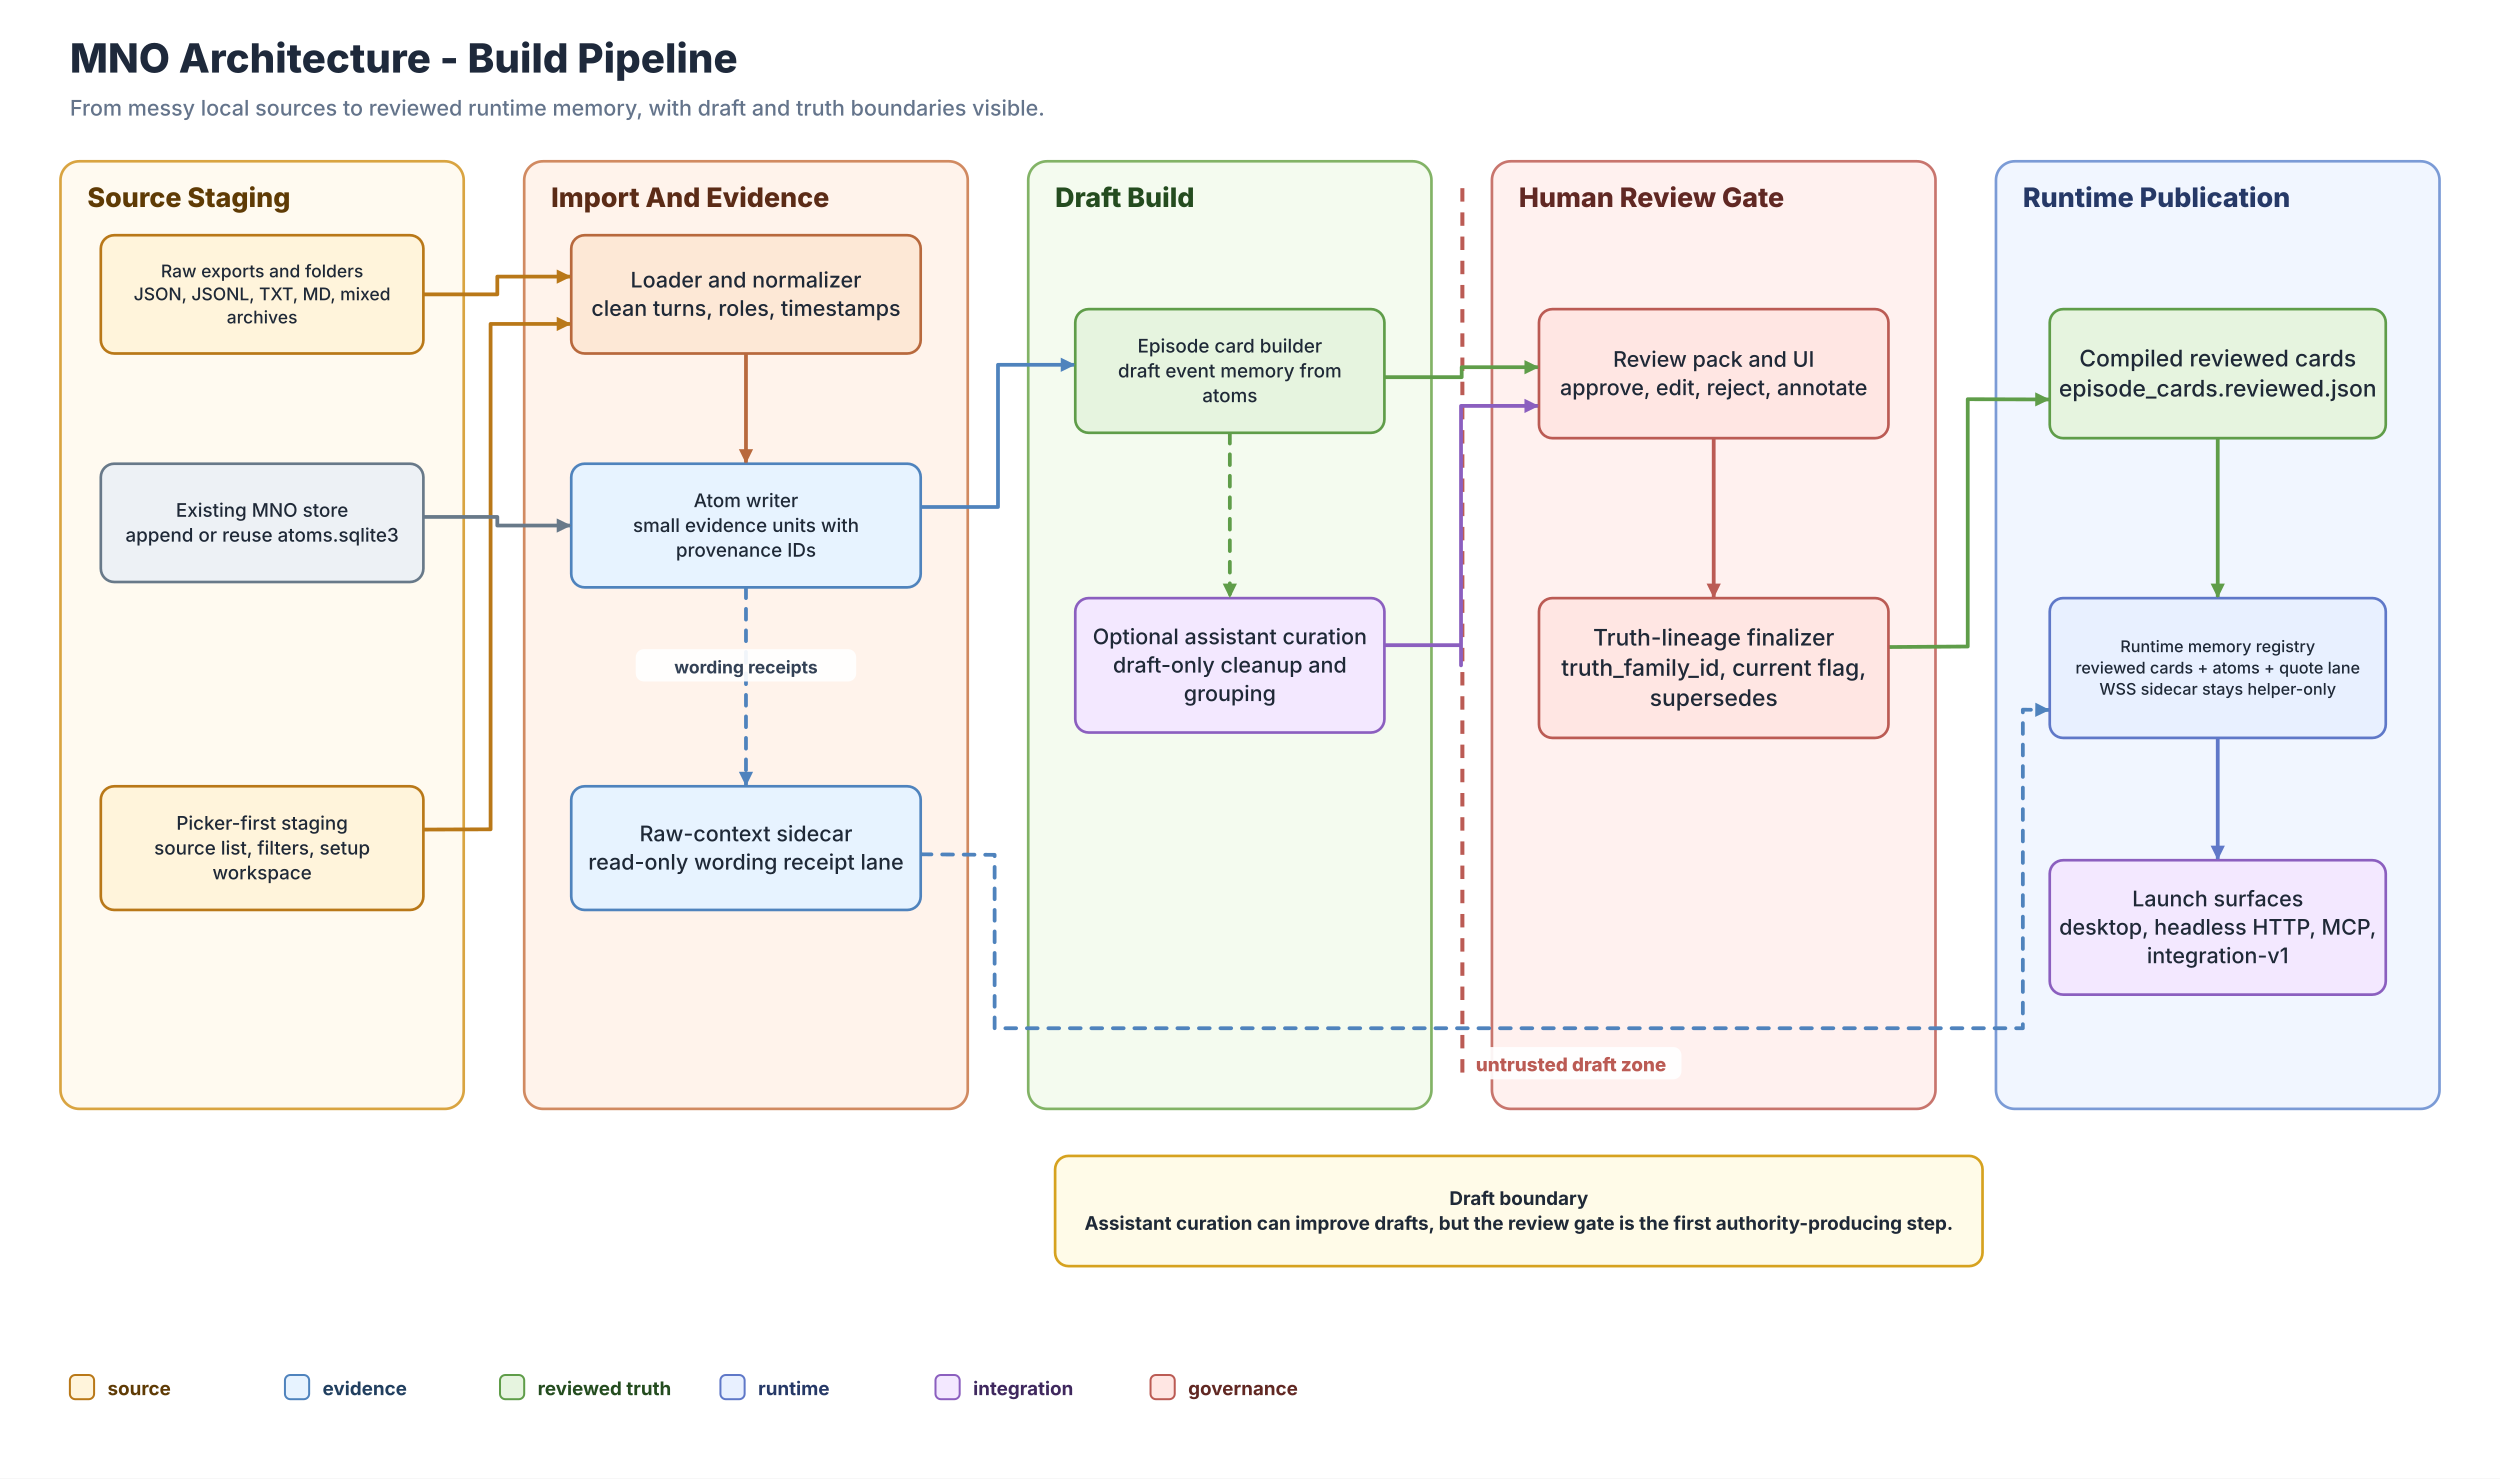
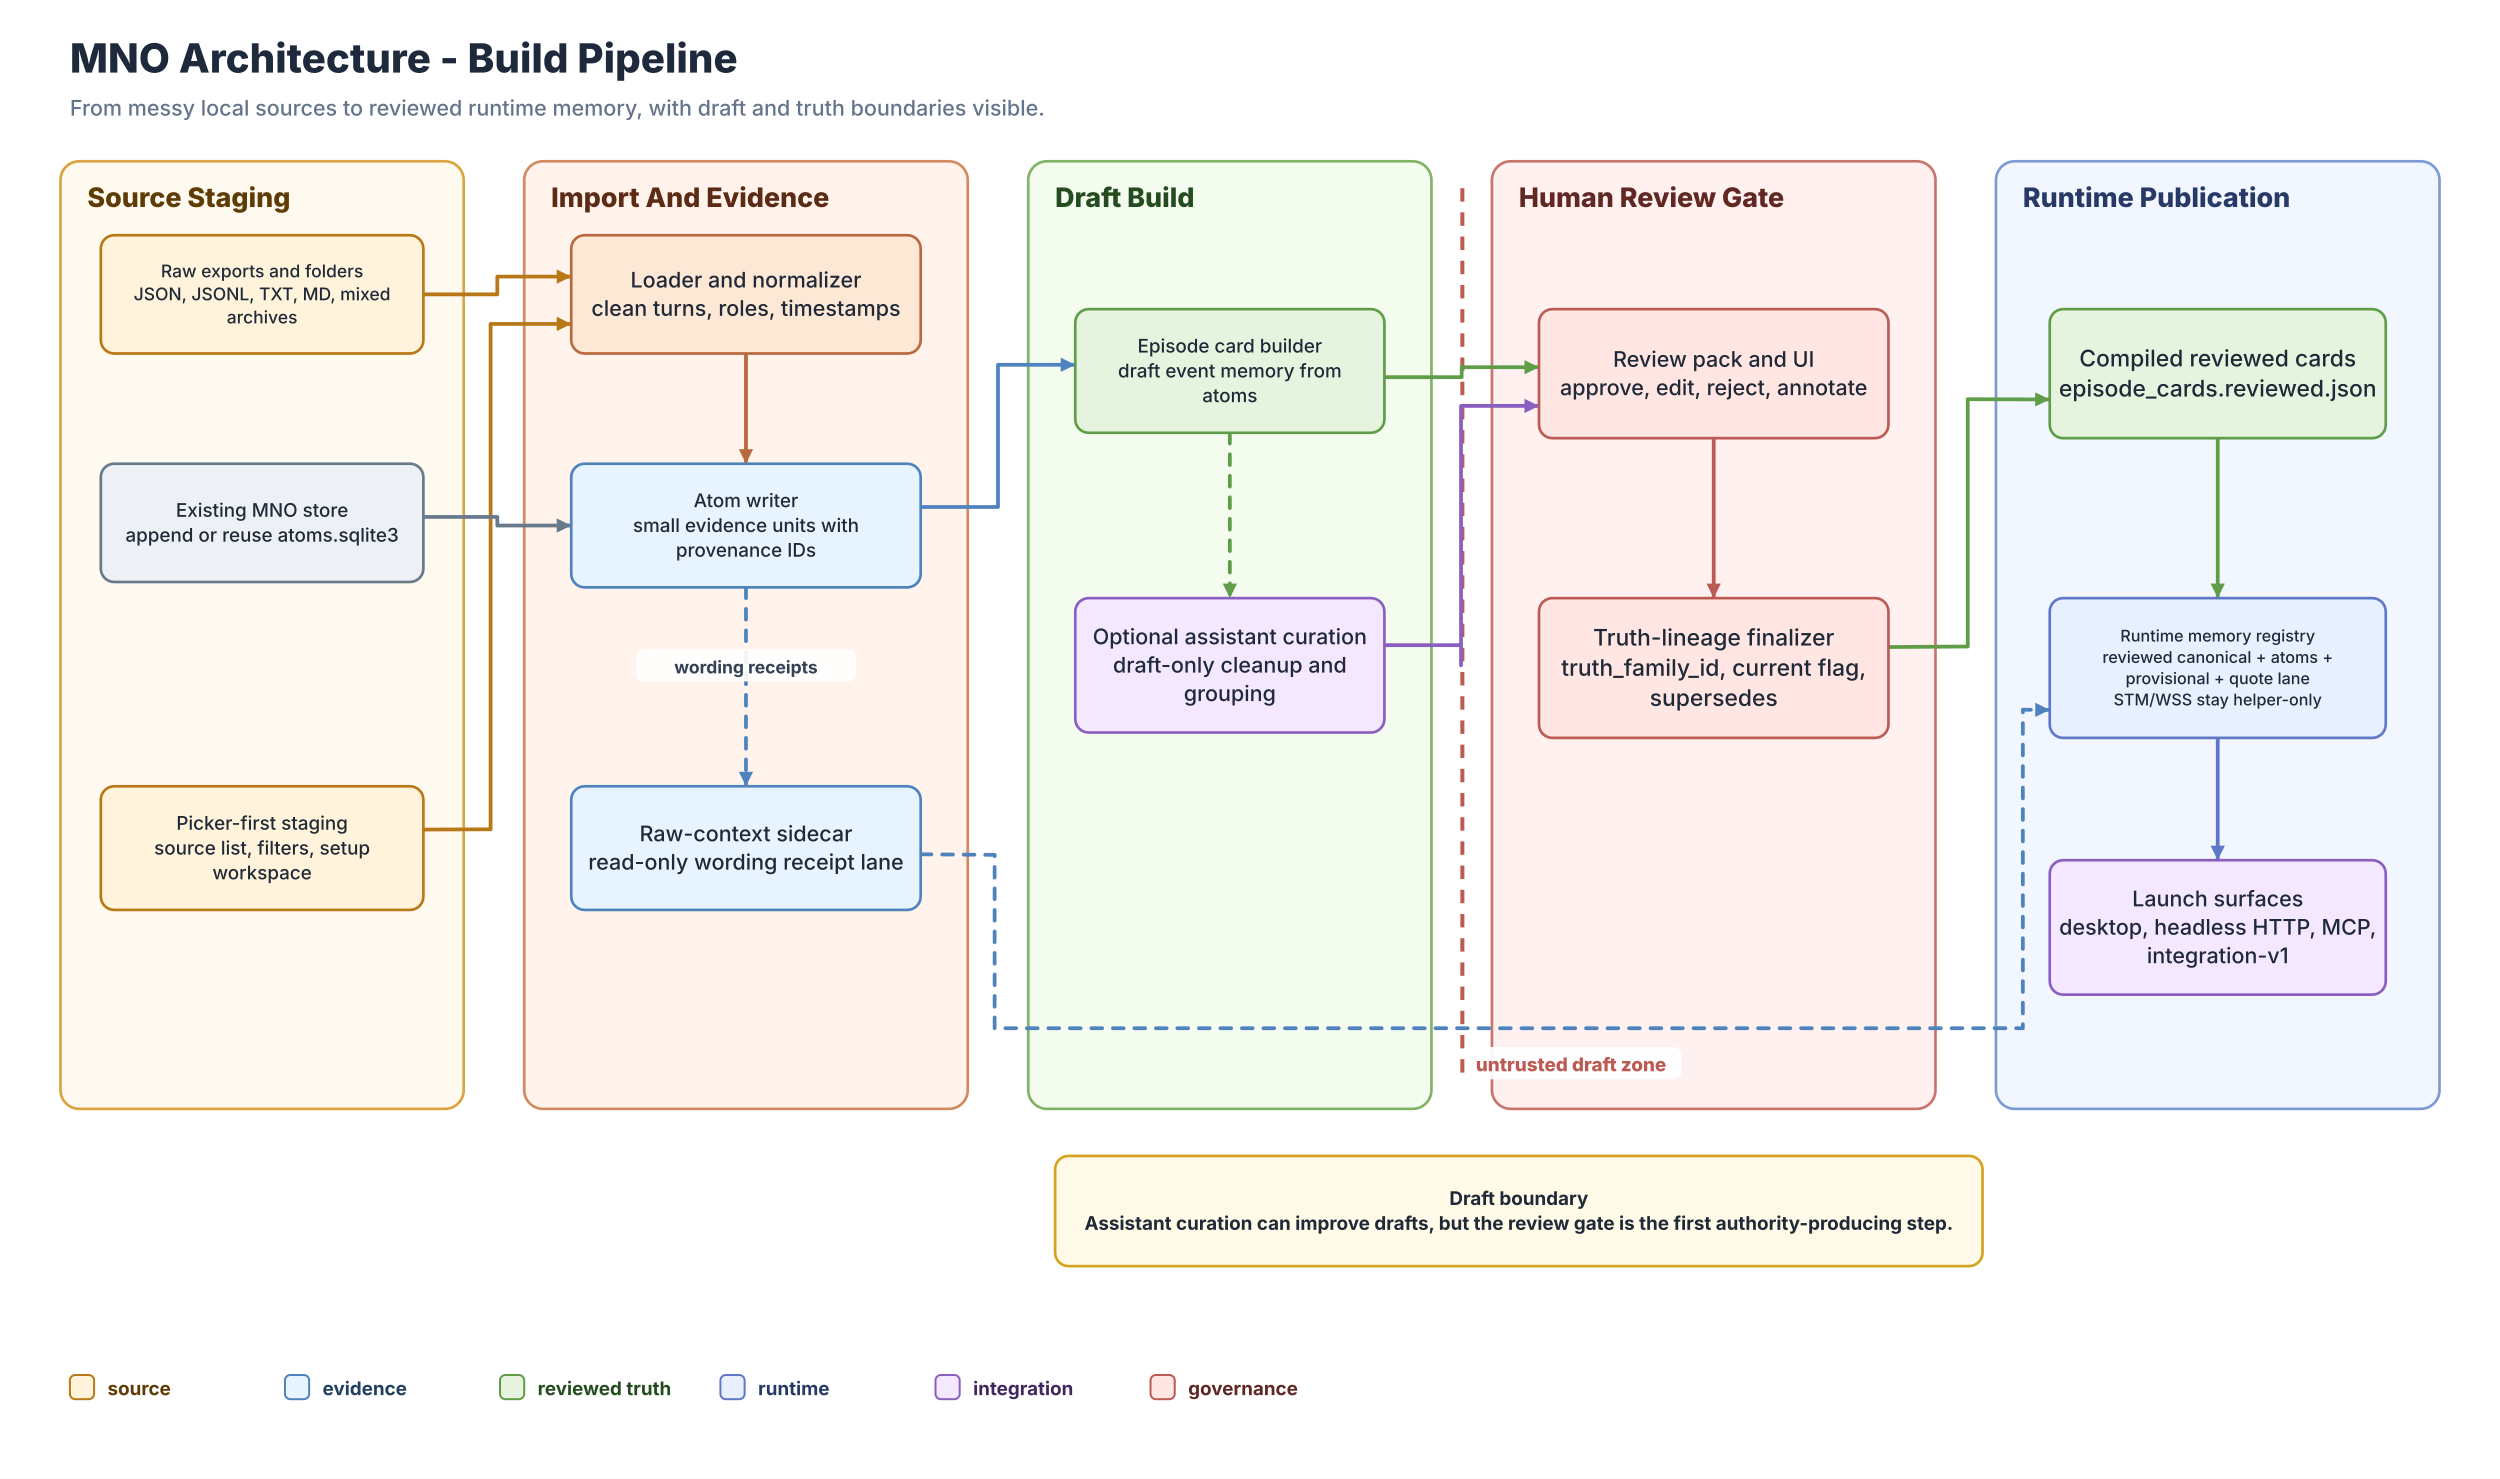
<svg xmlns="http://www.w3.org/2000/svg" width="1860" height="1100" viewBox="0 0 1860 1100" role="img" aria-label="MNO Architecture - Build Pipeline">
  <rect width="100%" height="100%" fill="#ffffff" />
  <text x="52" y="54" font-family="Segoe UI, Inter, Arial, sans-serif" font-size="30" font-weight="800" fill="#1e293b">MNO Architecture - Build Pipeline</text>
  <text x="52" y="86" font-family="Segoe UI, Inter, Arial, sans-serif" font-size="16" font-weight="500" fill="#64748b">From messy local sources to reviewed runtime memory, with draft and truth boundaries visible.</text>
  <rect x="45" y="120" width="300" height="705" rx="14" fill="#fffaf0" stroke="#d9a441" stroke-width="2" />
  <text x="65.0" y="154.0" font-family="Segoe UI, Inter, Arial, sans-serif" font-size="20" font-weight="800" fill="#5f3b05">Source Staging</text>
  <rect x="390" y="120" width="330" height="705" rx="14" fill="#fff3eb" stroke="#d18a61" stroke-width="2" />
  <text x="410.0" y="154.0" font-family="Segoe UI, Inter, Arial, sans-serif" font-size="20" font-weight="800" fill="#5b2b16">Import And Evidence</text>
  <rect x="765" y="120" width="300" height="705" rx="14" fill="#f4fbef" stroke="#82b366" stroke-width="2" />
  <text x="785.0" y="154.0" font-family="Segoe UI, Inter, Arial, sans-serif" font-size="20" font-weight="800" fill="#244c1f">Draft Build</text>
  <rect x="1110" y="120" width="330" height="705" rx="14" fill="#fff1ef" stroke="#c8756d" stroke-width="2" />
  <text x="1130.0" y="154.0" font-family="Segoe UI, Inter, Arial, sans-serif" font-size="20" font-weight="800" fill="#612823">Human Review Gate</text>
  <rect x="1485" y="120" width="330" height="705" rx="14" fill="#f1f6ff" stroke="#7b9bd6" stroke-width="2" />
  <text x="1505.0" y="154.0" font-family="Segoe UI, Inter, Arial, sans-serif" font-size="20" font-weight="800" fill="#263967">Runtime Publication</text>
  <line x1="1088.0" y1="140.0" x2="1088.0" y2="805.0" stroke="#bb5b54" stroke-width="3" stroke-dasharray="10 8" />
  <rect x="1093.0" y="779.0" width="158" height="24" rx="6" fill="#ffffff" fill-opacity="0.92" />
  <text x="1098.0" y="797.0" font-family="Segoe UI, Inter, Arial, sans-serif" font-size="14" font-weight="800" fill="#bb5b54">untrusted draft zone</text>
  <polyline points="315.0,219.0 370.0,219.0 370.0,205.8 425.0,205.8" fill="none" stroke="#b97818" stroke-width="2.8" stroke-linecap="round" stroke-linejoin="round" />
  <polyline points="315.0,617.2 365.0,617.0 365.0,241.0 425.0,241.0" fill="none" stroke="#b97818" stroke-width="2.8" stroke-linecap="round" stroke-linejoin="round" />
  <polyline points="555.0,263.0 555.0,345.0" fill="none" stroke="#b8693d" stroke-width="2.8" stroke-linecap="round" stroke-linejoin="round" />
  <polyline points="315.0,384.6 370.0,384.6 370.0,391.0 425.0,391.0" fill="none" stroke="#687989" stroke-width="2.8" stroke-linecap="round" stroke-linejoin="round" />
  <polyline points="555.0,437.0 555.0,585.0" fill="none" stroke="#4f83bd" stroke-width="2.8" stroke-linecap="round" stroke-linejoin="round" stroke-dasharray="8 8" />
  <rect x="473.0" y="483.0" width="164" height="24" rx="6" fill="#ffffff" fill-opacity="0.92" />
  <text x="555.0" y="501.0" text-anchor="middle" font-family="Segoe UI, Inter, Arial, sans-serif" font-size="13" font-weight="700" fill="#334155">wording receipts</text>
  <polyline points="685.0,377.2 742.5,377.2 742.5,271.4 800.0,271.4" fill="none" stroke="#4f83bd" stroke-width="2.8" stroke-linecap="round" stroke-linejoin="round" />
  <polyline points="915.0,322.0 915.0,445.0" fill="none" stroke="#5f9d49" stroke-width="2.8" stroke-linecap="round" stroke-linejoin="round" stroke-dasharray="8 8" />
  <polyline points="1030.0,280.6 1087.5,280.6 1087.5,273.2 1145.0,273.2" fill="none" stroke="#5f9d49" stroke-width="2.8" stroke-linecap="round" stroke-linejoin="round" />
  <polyline points="1030.0,480.0 1087.0,480.0 1087.0,495.0 1087.0,302.0 1145.0,302.0" fill="none" stroke="#8b5fbf" stroke-width="2.8" stroke-linecap="round" stroke-linejoin="round" />
  <polyline points="1275.0,326.0 1275.0,445.0" fill="none" stroke="#bb5b54" stroke-width="2.8" stroke-linecap="round" stroke-linejoin="round" />
  <polyline points="1405.0,481.4 1464.0,481.0 1464.0,297.0 1525.0,297.2" fill="none" stroke="#5f9d49" stroke-width="2.8" stroke-linecap="round" stroke-linejoin="round" />
  <polyline points="1650.0,326.0 1650.0,445.0" fill="none" stroke="#5f9d49" stroke-width="2.8" stroke-linecap="round" stroke-linejoin="round" />
  <polyline points="685.0,635.6 740.0,636.0 740.0,765.0 1505.0,765.0 1505.0,528.0 1525.0,528.2" fill="none" stroke="#4f83bd" stroke-width="2.8" stroke-linecap="round" stroke-linejoin="round" stroke-dasharray="8 8" />
  <polyline points="1650.0,549.0 1650.0,640.0" fill="none" stroke="#5f78c8" stroke-width="2.8" stroke-linecap="round" stroke-linejoin="round" />
  <rect x="75" y="175" width="240" height="88" rx="10" fill="#fff4db" stroke="#b97818" stroke-width="2" />
  <g class="node-label">
    <text x="195.0" y="206.3" text-anchor="middle" font-family="Segoe UI, Inter, Arial, sans-serif" font-size="13" font-weight="500" fill="#1f2937">Raw exports and folders</text>
    <text x="195.0" y="223.4" text-anchor="middle" font-family="Segoe UI, Inter, Arial, sans-serif" font-size="13" font-weight="500" fill="#1f2937">JSON, JSONL, TXT, MD, mixed</text>
    <text x="195.0" y="240.6" text-anchor="middle" font-family="Segoe UI, Inter, Arial, sans-serif" font-size="13" font-weight="500" fill="#1f2937">archives</text>
  </g>
  <rect x="75" y="345" width="240" height="88" rx="10" fill="#edf1f5" stroke="#687989" stroke-width="2" />
  <g class="node-label">
    <text x="195.0" y="384.5" text-anchor="middle" font-family="Segoe UI, Inter, Arial, sans-serif" font-size="14" font-weight="500" fill="#1f2937">Existing MNO store</text>
    <text x="195.0" y="403.0" text-anchor="middle" font-family="Segoe UI, Inter, Arial, sans-serif" font-size="14" font-weight="500" fill="#1f2937">append or reuse atoms.sqlite3</text>
  </g>
  <rect x="75" y="585" width="240" height="92" rx="10" fill="#fff4db" stroke="#b97818" stroke-width="2" />
  <g class="node-label">
    <text x="195.0" y="617.3" text-anchor="middle" font-family="Segoe UI, Inter, Arial, sans-serif" font-size="14" font-weight="500" fill="#1f2937">Picker-first staging</text>
    <text x="195.0" y="635.8" text-anchor="middle" font-family="Segoe UI, Inter, Arial, sans-serif" font-size="14" font-weight="500" fill="#1f2937">source list, filters, setup</text>
    <text x="195.0" y="654.2" text-anchor="middle" font-family="Segoe UI, Inter, Arial, sans-serif" font-size="14" font-weight="500" fill="#1f2937">workspace</text>
  </g>
  <rect x="425" y="175" width="260" height="88" rx="10" fill="#fde8d6" stroke="#b8693d" stroke-width="2" />
  <g class="node-label">
    <text x="555.0" y="213.9" text-anchor="middle" font-family="Segoe UI, Inter, Arial, sans-serif" font-size="16" font-weight="500" fill="#1f2937">Loader and normalizer</text>
    <text x="555.0" y="235.0" text-anchor="middle" font-family="Segoe UI, Inter, Arial, sans-serif" font-size="16" font-weight="500" fill="#1f2937">clean turns, roles, timestamps</text>
  </g>
  <rect x="425" y="345" width="260" height="92" rx="10" fill="#e7f3ff" stroke="#4f83bd" stroke-width="2" />
  <g class="node-label">
    <text x="555.0" y="377.3" text-anchor="middle" font-family="Segoe UI, Inter, Arial, sans-serif" font-size="14" font-weight="500" fill="#1f2937">Atom writer</text>
    <text x="555.0" y="395.8" text-anchor="middle" font-family="Segoe UI, Inter, Arial, sans-serif" font-size="14" font-weight="500" fill="#1f2937">small evidence units with</text>
    <text x="555.0" y="414.2" text-anchor="middle" font-family="Segoe UI, Inter, Arial, sans-serif" font-size="14" font-weight="500" fill="#1f2937">provenance IDs</text>
  </g>
  <rect x="425" y="585" width="260" height="92" rx="10" fill="#e7f3ff" stroke="#4f83bd" stroke-width="2" />
  <g class="node-label">
    <text x="555.0" y="625.9" text-anchor="middle" font-family="Segoe UI, Inter, Arial, sans-serif" font-size="16" font-weight="500" fill="#1f2937">Raw-context sidecar</text>
    <text x="555.0" y="647.0" text-anchor="middle" font-family="Segoe UI, Inter, Arial, sans-serif" font-size="16" font-weight="500" fill="#1f2937">read-only wording receipt lane</text>
  </g>
  <rect x="800" y="230" width="230" height="92" rx="10" fill="#e6f4df" stroke="#5f9d49" stroke-width="2" />
  <g class="node-label">
    <text x="915.0" y="262.3" text-anchor="middle" font-family="Segoe UI, Inter, Arial, sans-serif" font-size="14" font-weight="500" fill="#1f2937">Episode card builder</text>
    <text x="915.0" y="280.8" text-anchor="middle" font-family="Segoe UI, Inter, Arial, sans-serif" font-size="14" font-weight="500" fill="#1f2937">draft event memory from</text>
    <text x="915.0" y="299.2" text-anchor="middle" font-family="Segoe UI, Inter, Arial, sans-serif" font-size="14" font-weight="500" fill="#1f2937">atoms</text>
  </g>
  <rect x="800" y="445" width="230" height="100" rx="10" fill="#f3e8ff" stroke="#8b5fbf" stroke-width="2" />
  <g class="node-label">
    <text x="915.0" y="479.3" text-anchor="middle" font-family="Segoe UI, Inter, Arial, sans-serif" font-size="16" font-weight="500" fill="#1f2937">Optional assistant curation</text>
    <text x="915.0" y="500.4" text-anchor="middle" font-family="Segoe UI, Inter, Arial, sans-serif" font-size="16" font-weight="500" fill="#1f2937">draft-only cleanup and</text>
    <text x="915.0" y="521.6" text-anchor="middle" font-family="Segoe UI, Inter, Arial, sans-serif" font-size="16" font-weight="500" fill="#1f2937">grouping</text>
  </g>
  <rect x="1145" y="230" width="260" height="96" rx="10" fill="#ffe6e3" stroke="#bb5b54" stroke-width="2" />
  <g class="node-label">
    <text x="1275.0" y="272.9" text-anchor="middle" font-family="Segoe UI, Inter, Arial, sans-serif" font-size="16" font-weight="500" fill="#1f2937">Review pack and UI</text>
    <text x="1275.0" y="294.0" text-anchor="middle" font-family="Segoe UI, Inter, Arial, sans-serif" font-size="16" font-weight="500" fill="#1f2937">approve, edit, reject, annotate</text>
  </g>
  <rect x="1145" y="445" width="260" height="104" rx="10" fill="#ffe6e3" stroke="#bb5b54" stroke-width="2" />
  <g class="node-label">
    <text x="1275.0" y="480.3" text-anchor="middle" font-family="Segoe UI, Inter, Arial, sans-serif" font-size="17" font-weight="500" fill="#1f2937">Truth-lineage finalizer</text>
    <text x="1275.0" y="502.8" text-anchor="middle" font-family="Segoe UI, Inter, Arial, sans-serif" font-size="17" font-weight="500" fill="#1f2937">truth_family_id, current flag,</text>
    <text x="1275.0" y="525.2" text-anchor="middle" font-family="Segoe UI, Inter, Arial, sans-serif" font-size="17" font-weight="500" fill="#1f2937">supersedes</text>
  </g>
  <rect x="1525" y="230" width="250" height="96" rx="10" fill="#e6f4df" stroke="#5f9d49" stroke-width="2" />
  <g class="node-label">
    <text x="1650.0" y="272.6" text-anchor="middle" font-family="Segoe UI, Inter, Arial, sans-serif" font-size="17" font-weight="500" fill="#1f2937">Compiled reviewed cards</text>
    <text x="1650.0" y="295.0" text-anchor="middle" font-family="Segoe UI, Inter, Arial, sans-serif" font-size="17" font-weight="500" fill="#1f2937">episode_cards.reviewed.json</text>
  </g>
  <rect x="1525" y="445" width="250" height="104" rx="10" fill="#e8f0ff" stroke="#5f78c8" stroke-width="2" />
  <g class="node-label">
-     <text x="1650.0" y="485.2" text-anchor="middle" font-family="Segoe UI, Inter, Arial, sans-serif" font-size="12" font-weight="500" fill="#1f2937">Runtime memory registry</text>
-     <text x="1650.0" y="501.1" text-anchor="middle" font-family="Segoe UI, Inter, Arial, sans-serif" font-size="12" font-weight="500" fill="#1f2937">reviewed cards + atoms + quote lane</text>
-     <text x="1650.0" y="516.9" text-anchor="middle" font-family="Segoe UI, Inter, Arial, sans-serif" font-size="12" font-weight="500" fill="#1f2937">WSS sidecar stays helper-only</text>
+     <text x="1650.0" y="477.3" text-anchor="middle" font-family="Segoe UI, Inter, Arial, sans-serif" font-size="12" font-weight="500" fill="#1f2937">Runtime memory registry</text>
+     <text x="1650.0" y="493.2" text-anchor="middle" font-family="Segoe UI, Inter, Arial, sans-serif" font-size="12" font-weight="500" fill="#1f2937">reviewed canonical + atoms +</text>
+     <text x="1650.0" y="509.0" text-anchor="middle" font-family="Segoe UI, Inter, Arial, sans-serif" font-size="12" font-weight="500" fill="#1f2937">provisional + quote lane</text>
+     <text x="1650.0" y="524.8" text-anchor="middle" font-family="Segoe UI, Inter, Arial, sans-serif" font-size="12" font-weight="500" fill="#1f2937">STM/WSS stay helper-only</text>
  </g>
  <rect x="1525" y="640" width="250" height="100" rx="10" fill="#f3e8ff" stroke="#8b5fbf" stroke-width="2" />
  <g class="node-label">
    <text x="1650.0" y="674.3" text-anchor="middle" font-family="Segoe UI, Inter, Arial, sans-serif" font-size="16" font-weight="500" fill="#1f2937">Launch surfaces</text>
    <text x="1650.0" y="695.4" text-anchor="middle" font-family="Segoe UI, Inter, Arial, sans-serif" font-size="16" font-weight="500" fill="#1f2937">desktop, headless HTTP, MCP,</text>
    <text x="1650.0" y="716.6" text-anchor="middle" font-family="Segoe UI, Inter, Arial, sans-serif" font-size="16" font-weight="500" fill="#1f2937">integration-v1</text>
  </g>
  <rect x="785" y="860" width="690" height="82" rx="10" fill="#fffbe8" stroke="#d6a21f" stroke-width="2" />
  <g class="node-label">
    <text x="1130.0" y="896.5" text-anchor="middle" font-family="Segoe UI, Inter, Arial, sans-serif" font-size="14" font-weight="700" fill="#1f2937">Draft boundary</text>
    <text x="1130.0" y="915.0" text-anchor="middle" font-family="Segoe UI, Inter, Arial, sans-serif" font-size="14" font-weight="700" fill="#1f2937">Assistant curation can improve drafts, but the review gate is the first authority-producing step.</text>
  </g>
  <polygon points="425.0,205.8 414.2,211.1 414.2,200.5" fill="#b97818" />
  <polygon points="425.0,241.0 414.2,246.3 414.2,235.7" fill="#b97818" />
  <polygon points="555.0,345.0 549.7,334.2 560.3,334.2" fill="#b8693d" />
  <polygon points="425.0,391.0 414.2,396.3 414.2,385.7" fill="#687989" />
  <polygon points="555.0,585.0 549.7,574.2 560.3,574.2" fill="#4f83bd" />
  <polygon points="800.0,271.4 789.2,276.7 789.2,266.1" fill="#4f83bd" />
  <polygon points="915.0,445.0 909.7,434.2 920.3,434.2" fill="#5f9d49" />
  <polygon points="1145.0,273.2 1134.2,278.5 1134.2,267.9" fill="#5f9d49" />
  <polygon points="1145.0,302.0 1134.2,307.3 1134.2,296.7" fill="#8b5fbf" />
  <polygon points="1275.0,445.0 1269.7,434.2 1280.3,434.2" fill="#bb5b54" />
  <polygon points="1525.0,297.2 1514.2,302.4 1514.2,291.9" fill="#5f9d49" />
  <polygon points="1650.0,445.0 1644.7,434.2 1655.3,434.2" fill="#5f9d49" />
  <polygon points="1525.0,528.2 1514.2,533.4 1514.3,522.8" fill="#4f83bd" />
  <polygon points="1650.0,640.0 1644.7,629.2 1655.3,629.2" fill="#5f78c8" />
  <rect x="52.0" y="1023.0" width="18" height="18" rx="4" fill="#fff4db" stroke="#b97818" stroke-width="1.5" />
  <text x="80.0" y="1038.0" font-family="Segoe UI, Inter, Arial, sans-serif" font-size="14" font-weight="700" fill="#5f3b05">source</text>
  <rect x="212.0" y="1023.0" width="18" height="18" rx="4" fill="#e7f3ff" stroke="#4f83bd" stroke-width="1.5" />
  <text x="240.0" y="1038.0" font-family="Segoe UI, Inter, Arial, sans-serif" font-size="14" font-weight="700" fill="#213f5f">evidence</text>
  <rect x="372.0" y="1023.0" width="18" height="18" rx="4" fill="#e6f4df" stroke="#5f9d49" stroke-width="1.5" />
  <text x="400.0" y="1038.0" font-family="Segoe UI, Inter, Arial, sans-serif" font-size="14" font-weight="700" fill="#244c1f">reviewed truth</text>
  <rect x="536.0" y="1023.0" width="18" height="18" rx="4" fill="#e8f0ff" stroke="#5f78c8" stroke-width="1.5" />
  <text x="564.0" y="1038.0" font-family="Segoe UI, Inter, Arial, sans-serif" font-size="14" font-weight="700" fill="#263967">runtime</text>
  <rect x="696.0" y="1023.0" width="18" height="18" rx="4" fill="#f3e8ff" stroke="#8b5fbf" stroke-width="1.5" />
  <text x="724.0" y="1038.0" font-family="Segoe UI, Inter, Arial, sans-serif" font-size="14" font-weight="700" fill="#3f285e">integration</text>
  <rect x="856.0" y="1023.0" width="18" height="18" rx="4" fill="#ffe6e3" stroke="#bb5b54" stroke-width="1.5" />
  <text x="884.0" y="1038.0" font-family="Segoe UI, Inter, Arial, sans-serif" font-size="14" font-weight="700" fill="#612823">governance</text>
</svg>
